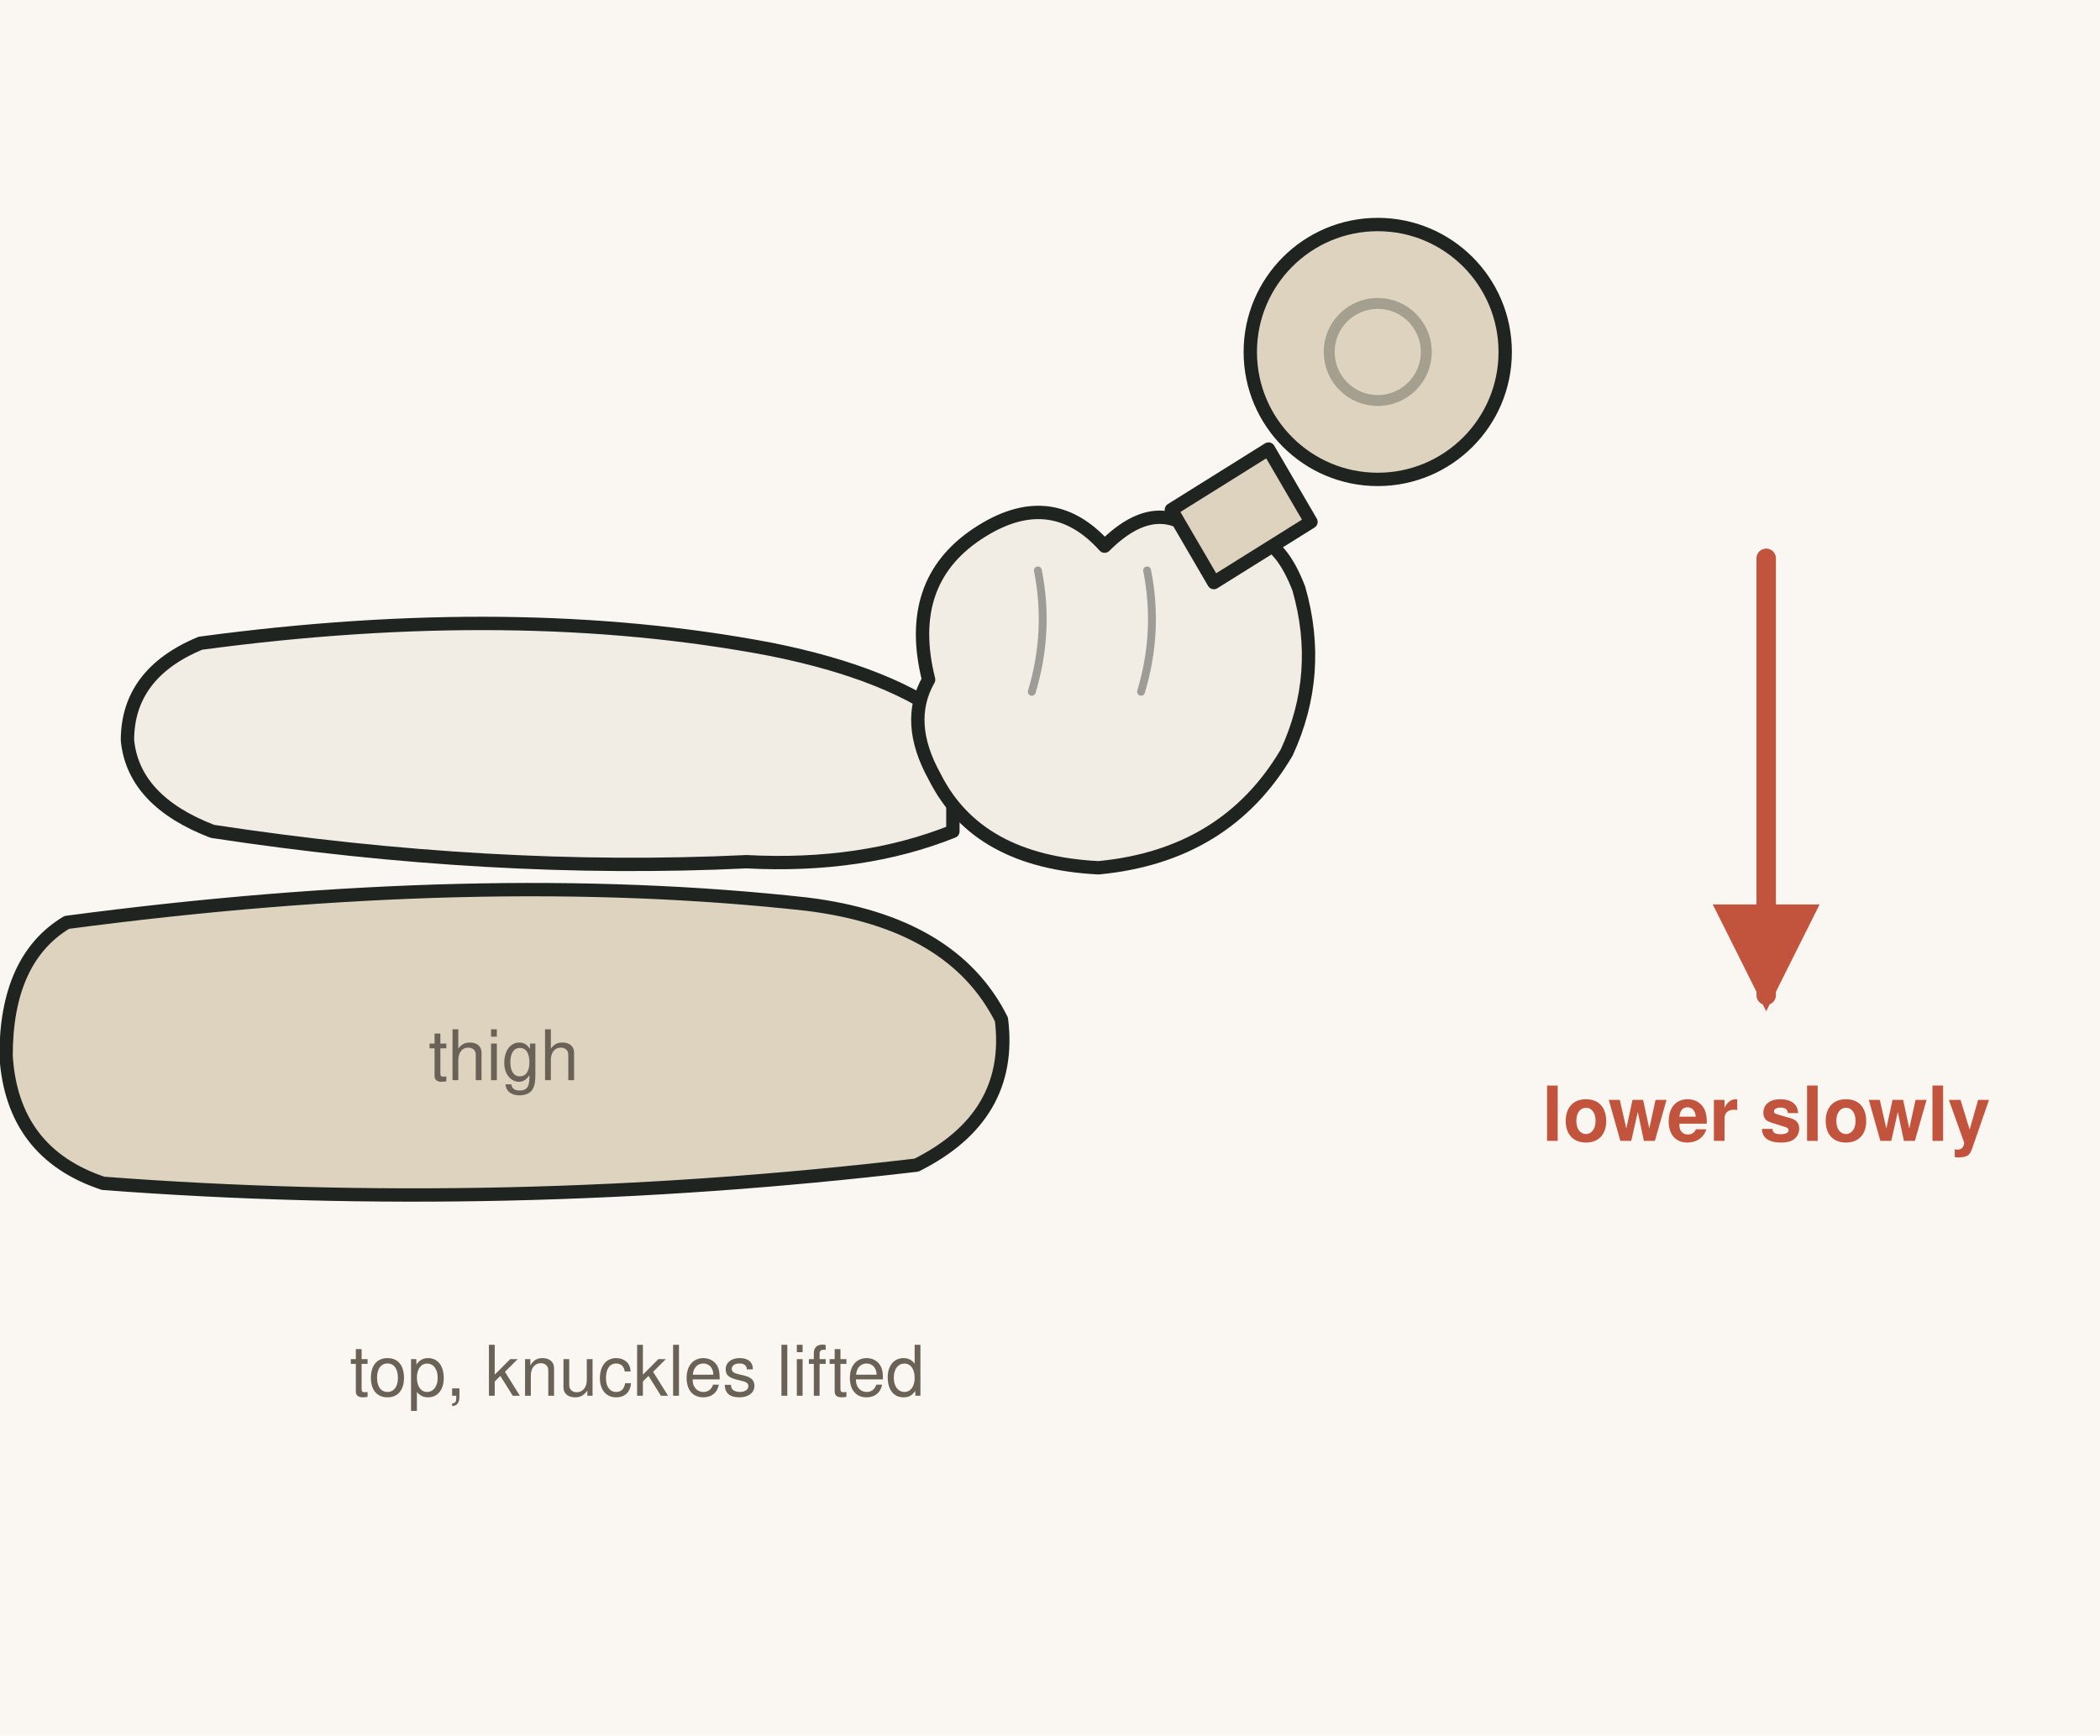
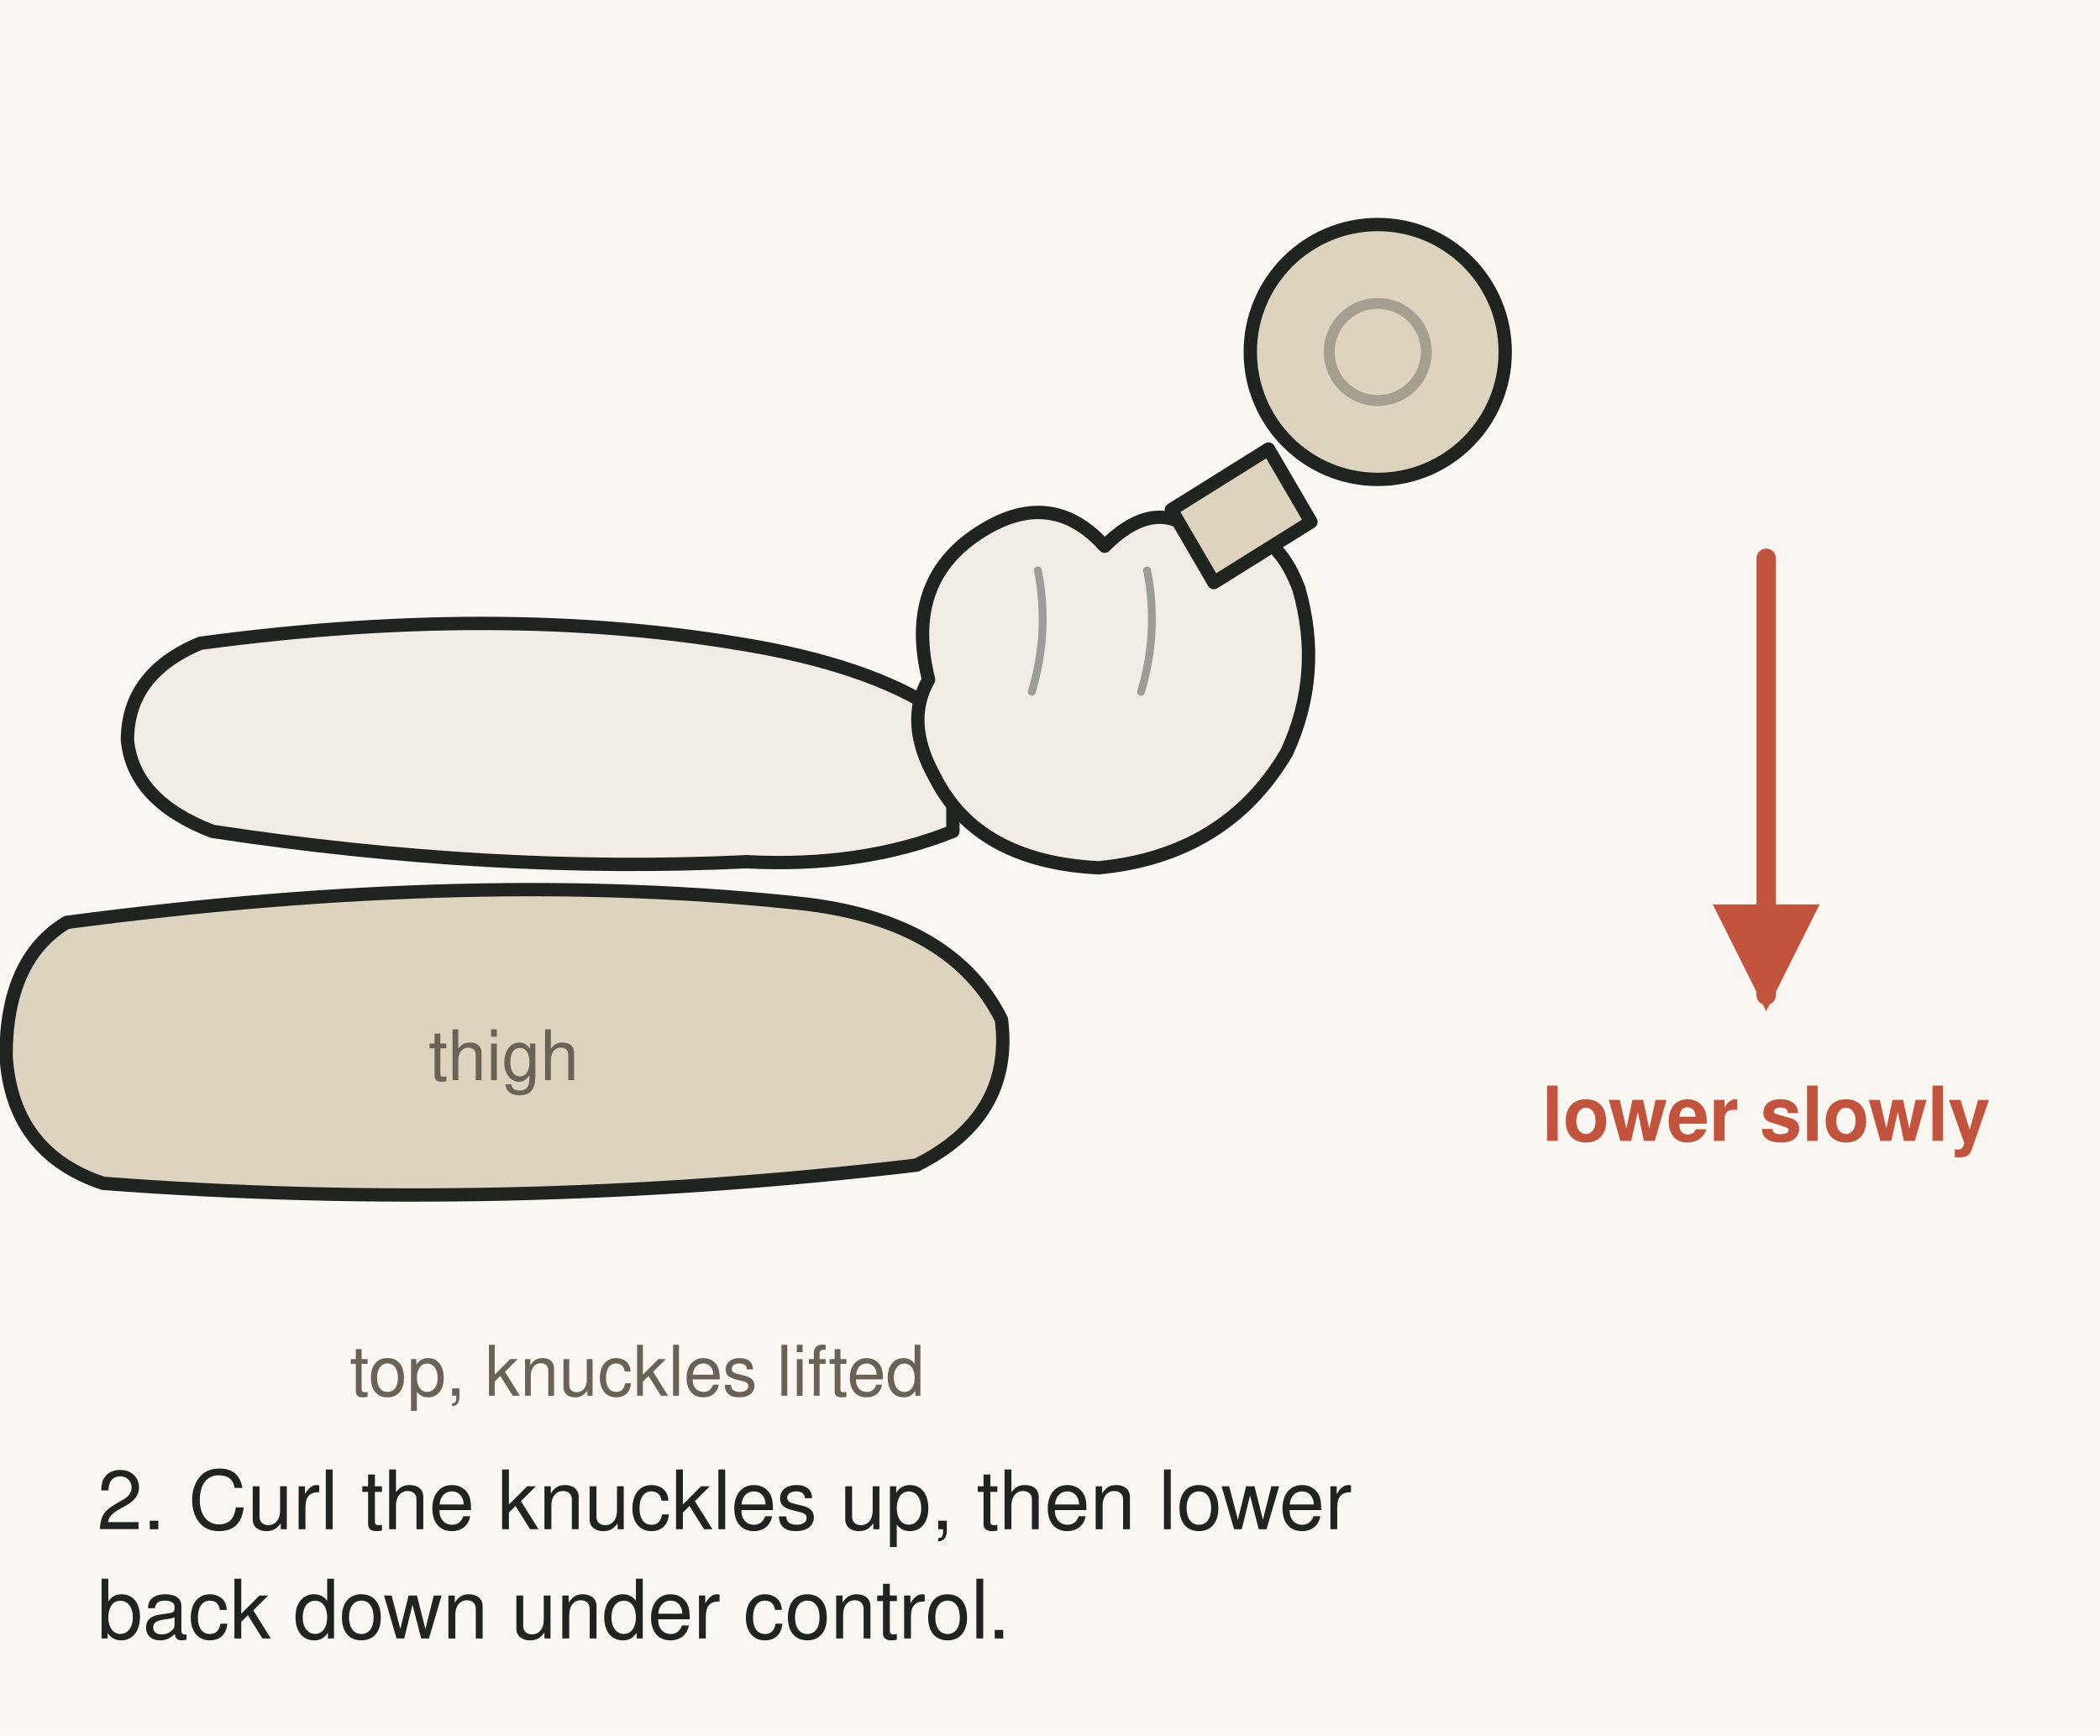
<svg xmlns="http://www.w3.org/2000/svg" viewBox="366 74 346 286" role="img" aria-label="reverse-wrist-curl step 2">
  <style>
    .bg{fill:#FAF7F2}
    .lm{fill:#F2EDE4;stroke:#1F2421;stroke-width:2.2;stroke-linejoin:round;stroke-linecap:round}
    .im{fill:#DED3BF;stroke:#1F2421;stroke-width:2.2;stroke-linejoin:round}
    .hd{fill:#B9AE99;stroke:#1F2421;stroke-width:2.2;stroke-linejoin:round}
    .oth{fill:#E2E7E3;stroke:#1F2421;stroke-width:2.2;stroke-linejoin:round}
    .torso{fill:#D6CDBB;stroke:#1F2421;stroke-width:2.2;stroke-linejoin:round}
    .ct{fill:none;stroke:#1F2421;stroke-width:1.3;opacity:.4;stroke-linecap:round}
    .det{stroke:#1F2421;fill:none;stroke-width:1.8;stroke-linecap:round;opacity:.3}
    .acc{stroke:#C2543D;fill:none;stroke-width:3.2;stroke-linecap:round}
    .lead{stroke:#C2543D;fill:none;stroke-width:1.4;opacity:.72}
    .band{stroke:#5E7266;fill:none;stroke-width:4.2;stroke-linecap:round;stroke-linejoin:round}
    .t{font-family:-apple-system,BlinkMacSystemFont,'Segoe UI',Helvetica,Arial,sans-serif;fill:#1F2421}
    .h{font-size:22px;font-weight:700}
    .sub{font-size:13.5px;fill:#6B6257}
    .cap{font-size:13.5px}
    .lab{font-size:11.5px;fill:#6B6257}
    .accT{font-size:12.5px;font-weight:700;fill:#C2543D}
    .dose{font-size:13px;fill:#4A443C}
    .div{stroke:#E2D9CB;stroke-width:1.5}
  </style>
  <marker id="ar" viewBox="0 0 10 10" refX="8.5" refY="5" markerWidth="5.5" markerHeight="5.5" orient="auto-start-reverse">
    <path d="M0,0 L10,5 L0,10 z" fill="#C2543D" />
  </marker>
  <rect x="366" y="74" width="346" height="286" fill="#FAF7F2" />
  <g transform="translate(351,0)">
    <path class="im" d="M26,226 Q94,217 148,223 Q172,226 180,242 Q182,258 166,266 Q98,274 32,269 Q17,264 16,248 Q16,232 26,226 Z" />
    <text class="t lab" x="98" y="252" text-anchor="middle">thigh</text>
    <path class="lm" d="M48,180 Q100,173 142,181 Q162,185 172,193 L172,211 Q157,217 138,216 Q96,218 50,211 Q37,206 36,196 Q36,185 48,180 Z" />
    <path class="lm" d="M168,186 Q164,170 176,162 Q188,154 197,164 Q207,154 215,165 Q224,158 229,171 Q233,185 227,198 Q217,215 196,217 Q176,216 169,202 Q164,193 168,186 Z" />
    <path class="ct" d="M186,168 Q188,178 185,188" />
    <path class="ct" d="M204,168 Q206,178 203,188" />
    <circle class="im" cx="242" cy="132" r="21" />
    <circle class="det" cx="242" cy="132" r="8" />
    <path class="im" d="M208,158 L224,148 L231,160 L215,170 Z" />
    <text class="t lab" x="120" y="304" text-anchor="middle">top, knuckles lifted</text>
    <path class="acc" d="M306,166 L306,238" marker-end="url(#ar)" />
    <text class="t accT" x="306" y="262" text-anchor="middle">lower slowly</text>
+     <text class="t cap" x="31" y="326">2. Curl the knuckles up, then lower</text>
+     <text class="t cap" x="31" y="344">back down under control.</text>
  </g>
</svg>
